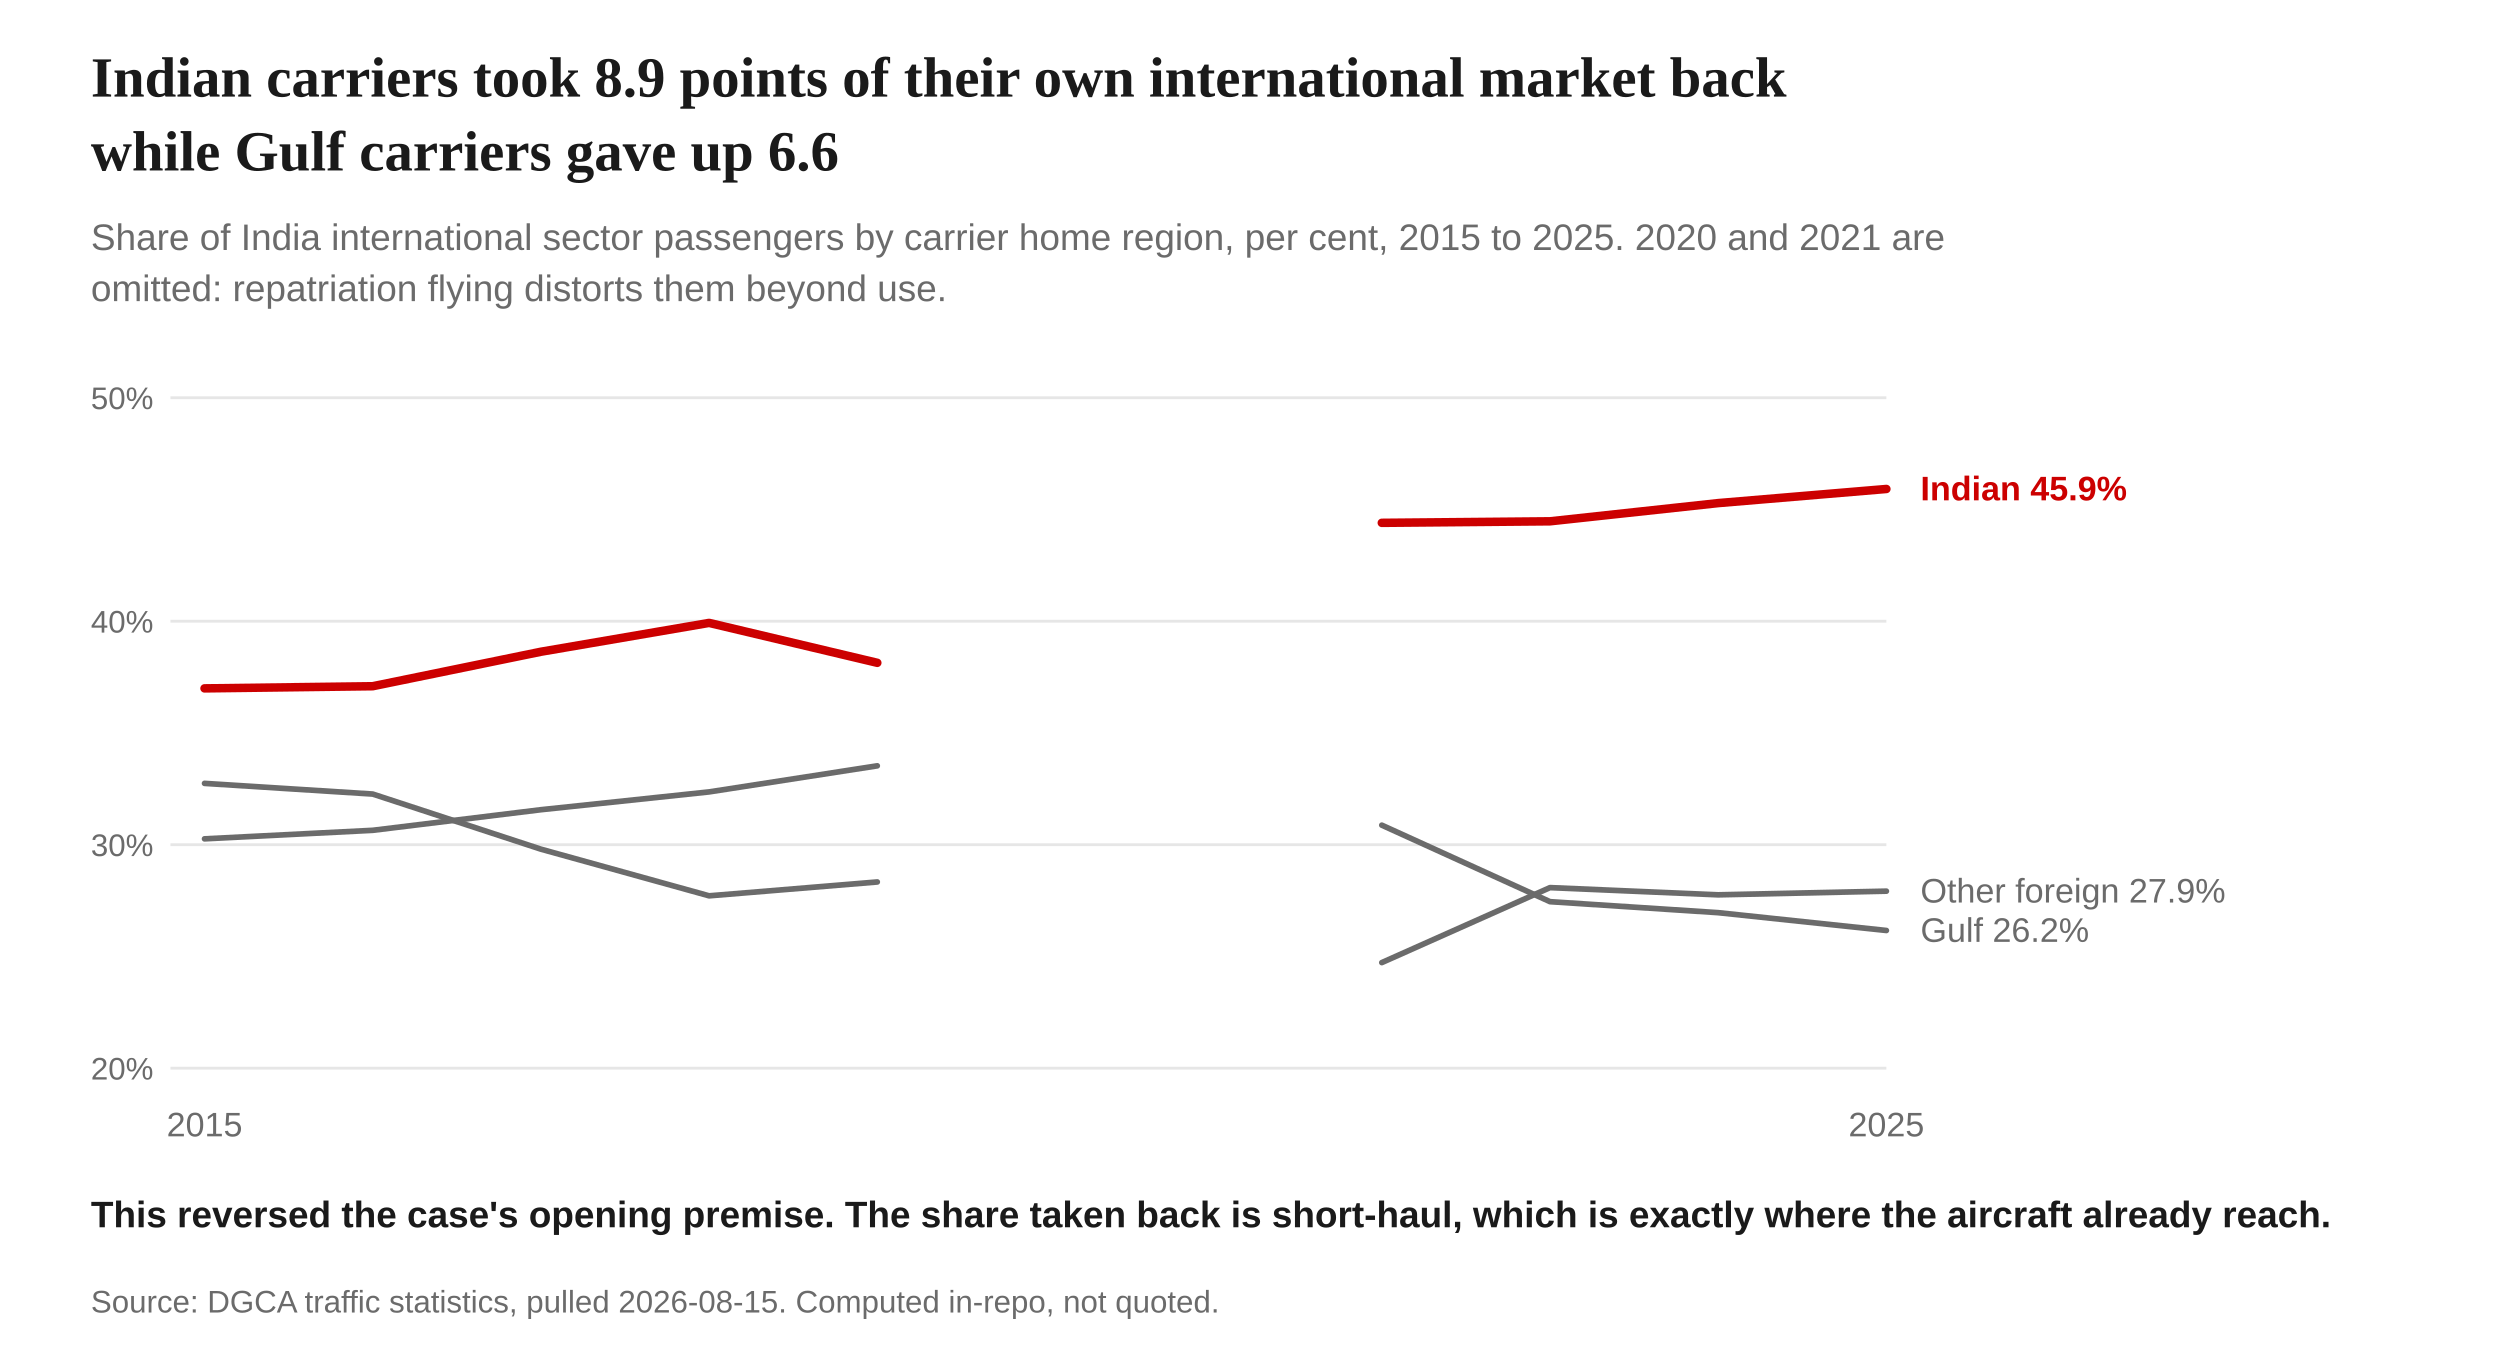
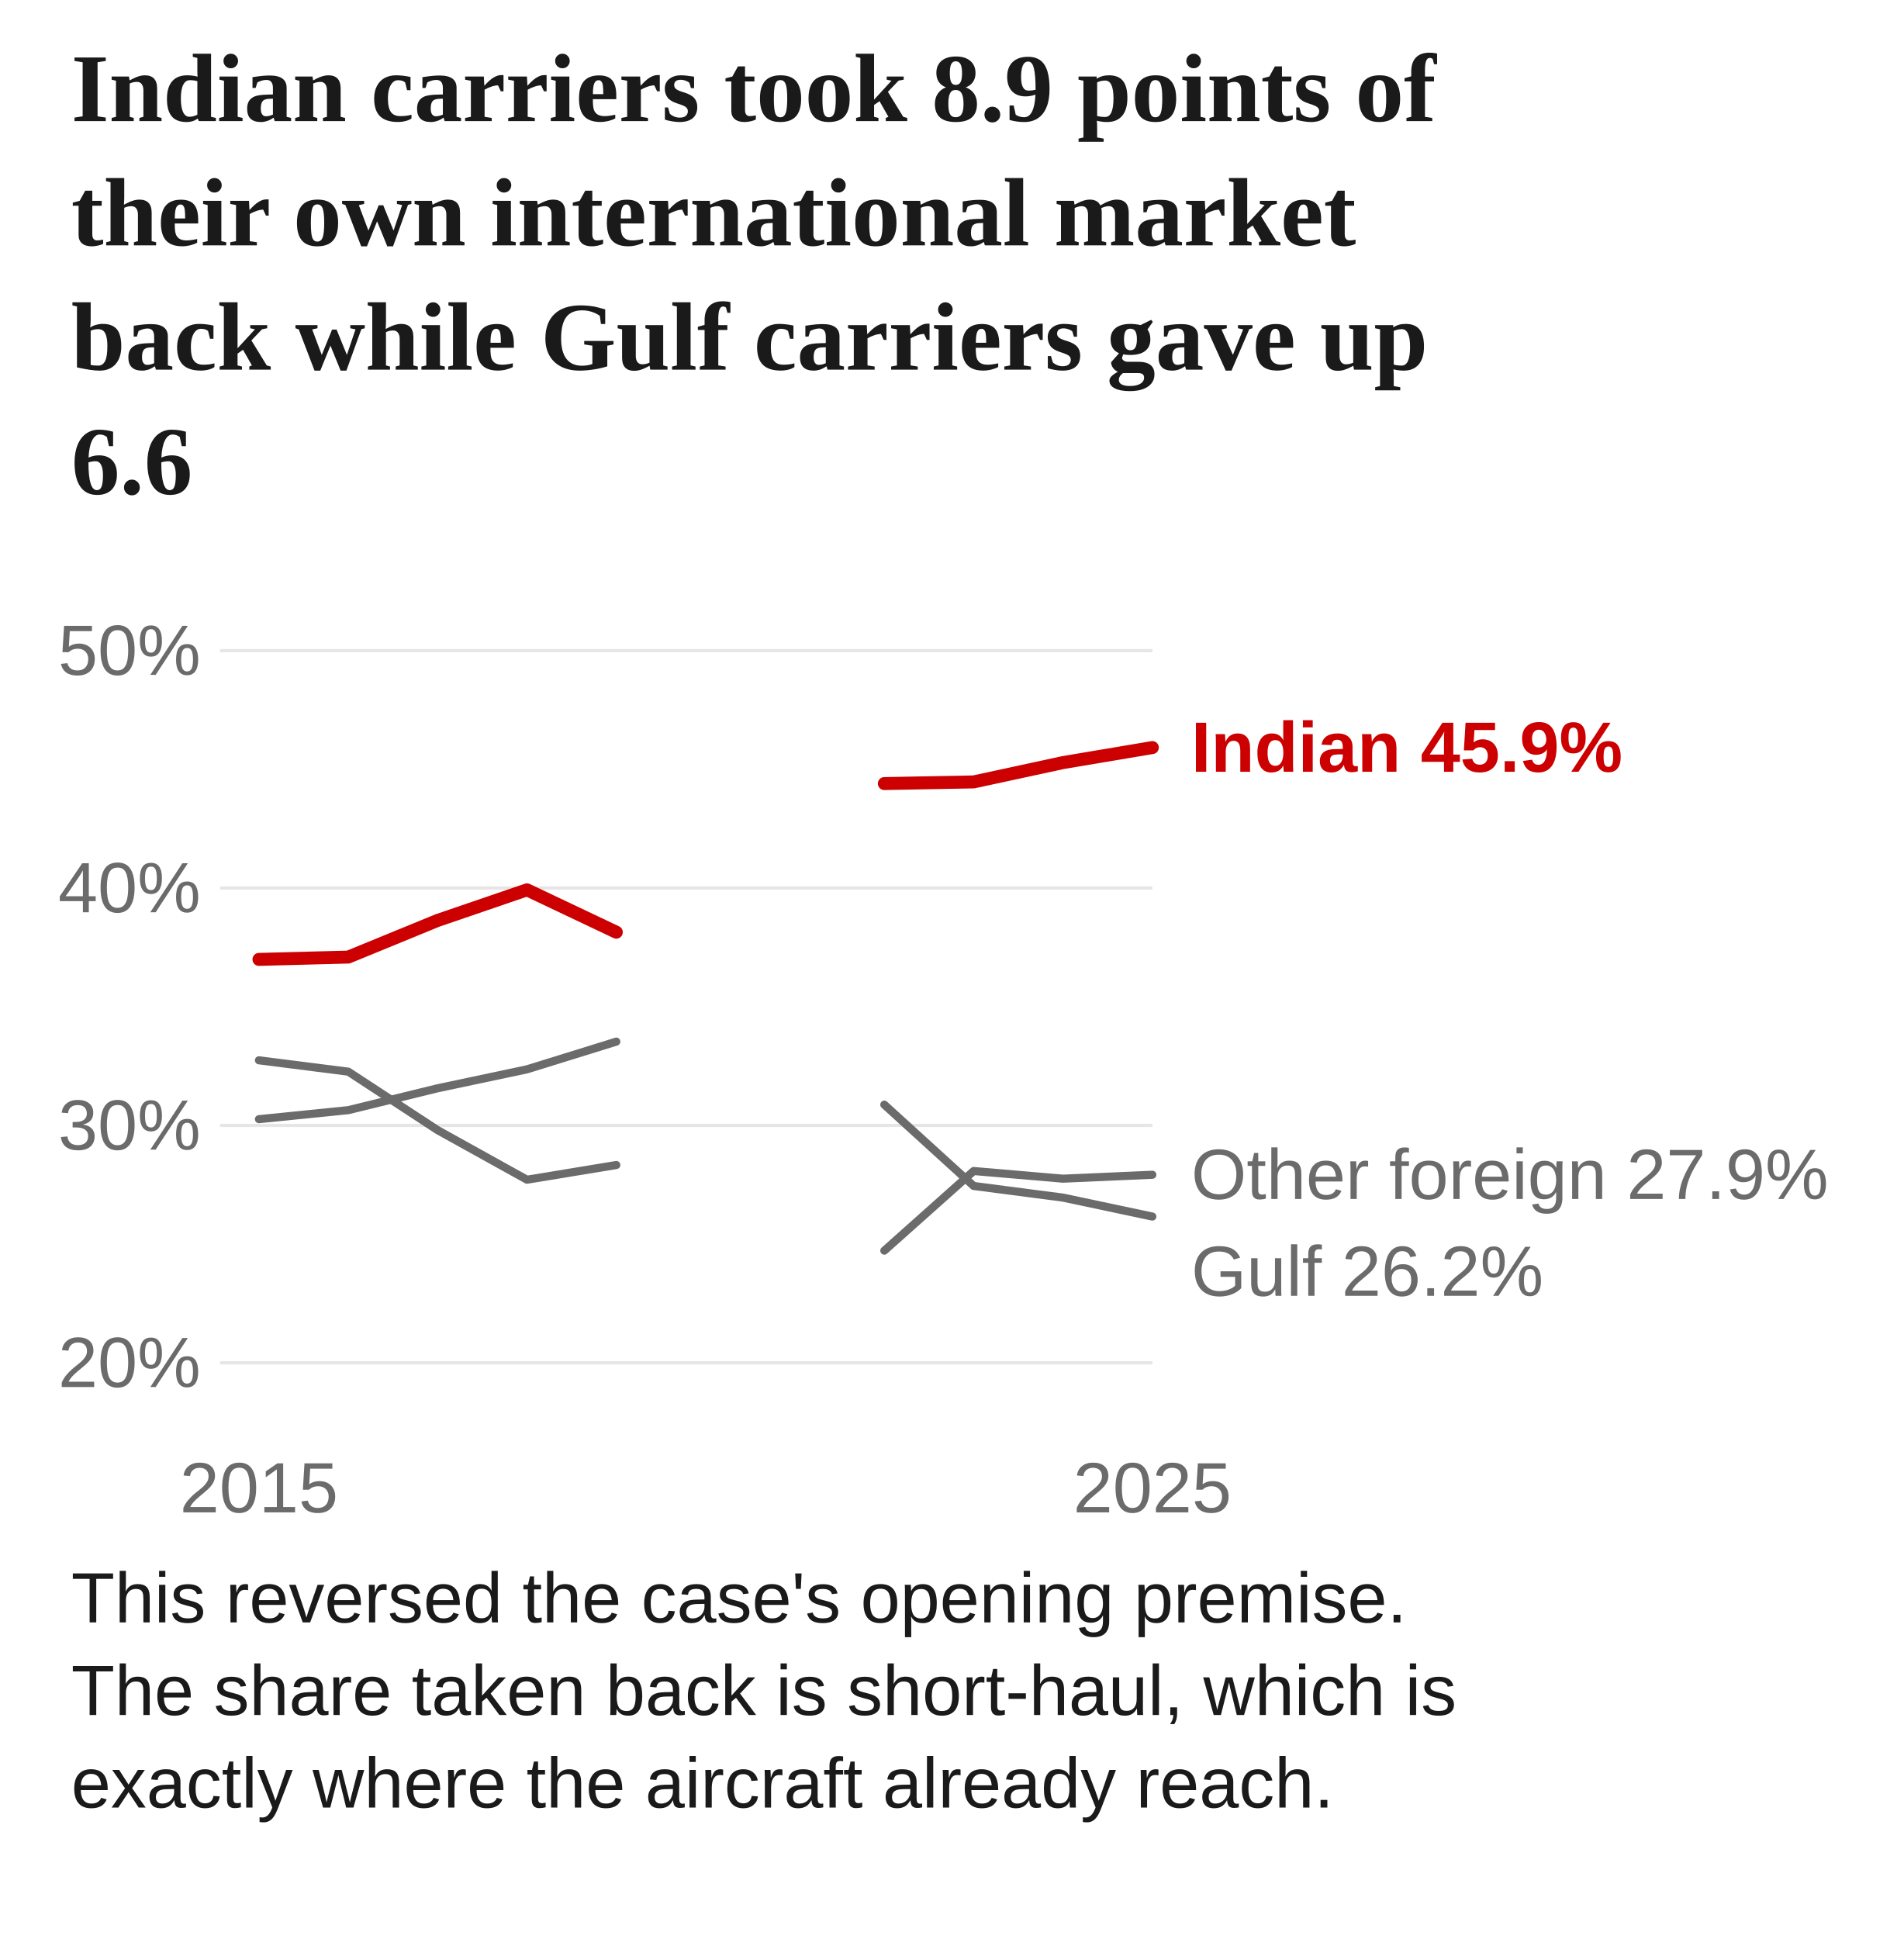
- <svg xmlns="http://www.w3.org/2000/svg" width="880" height="480" viewBox="0 0 880 480" role="img" aria-label="Indian carriers took 8.9 points of their own international market back while Gulf carriers gave up 6.6">
-   <text x="32" y="34" font-family="'IBM Plex Serif', Georgia, 'Times New Roman', serif" font-size="20" font-weight="600" fill="#1A1A1A" text-anchor="start">Indian carriers took 8.9 points of their own international market back</text>
-   <text x="32" y="60" font-family="'IBM Plex Serif', Georgia, 'Times New Roman', serif" font-size="20" font-weight="600" fill="#1A1A1A" text-anchor="start">while Gulf carriers gave up 6.6</text>
-   <text x="32" y="88" font-family="'IBM Plex Sans', 'Segoe UI', 'Helvetica Neue', Arial, sans-serif" font-size="13" font-weight="400" fill="#6B6B6B" text-anchor="start">Share of India international sector passengers by carrier home region, per cent, 2015 to 2025. 2020 and 2021 are</text>
-   <text x="32" y="106" font-family="'IBM Plex Sans', 'Segoe UI', 'Helvetica Neue', Arial, sans-serif" font-size="13" font-weight="400" fill="#6B6B6B" text-anchor="start">omitted: repatriation flying distorts them beyond use.</text>
-   <line x1="60" y1="376" x2="664" y2="376" stroke="#E6E6E6" stroke-width="1" />
-   <text x="54" y="380" font-family="'IBM Plex Sans', 'Segoe UI', 'Helvetica Neue', Arial, sans-serif" font-size="11" font-weight="400" fill="#6B6B6B" text-anchor="end">20%</text>
-   <line x1="60" y1="297.333" x2="664" y2="297.333" stroke="#E6E6E6" stroke-width="1" />
-   <text x="54" y="301.333" font-family="'IBM Plex Sans', 'Segoe UI', 'Helvetica Neue', Arial, sans-serif" font-size="11" font-weight="400" fill="#6B6B6B" text-anchor="end">30%</text>
-   <line x1="60" y1="218.667" x2="664" y2="218.667" stroke="#E6E6E6" stroke-width="1" />
-   <text x="54" y="222.667" font-family="'IBM Plex Sans', 'Segoe UI', 'Helvetica Neue', Arial, sans-serif" font-size="11" font-weight="400" fill="#6B6B6B" text-anchor="end">40%</text>
-   <line x1="60" y1="140" x2="664" y2="140" stroke="#E6E6E6" stroke-width="1" />
-   <text x="54" y="144" font-family="'IBM Plex Sans', 'Segoe UI', 'Helvetica Neue', Arial, sans-serif" font-size="11" font-weight="400" fill="#6B6B6B" text-anchor="end">50%</text>
-   <polyline points="72.00,295.27 131.20,292.27 190.40,285.02 249.60,278.75 308.80,269.57" fill="none" stroke="#6B6B6B" stroke-width="2" stroke-linecap="round" stroke-linejoin="round" />
-   <polyline points="486.40,338.83 545.60,312.44 604.80,314.98 664.00,313.69" fill="none" stroke="#6B6B6B" stroke-width="2" stroke-linecap="round" stroke-linejoin="round" />
-   <text x="676" y="317.686" font-family="'IBM Plex Sans', 'Segoe UI', 'Helvetica Neue', Arial, sans-serif" font-size="12" font-weight="400" fill="#6B6B6B" text-anchor="start">Other foreign 27.9%</text>
-   <polyline points="72.00,275.75 131.20,279.51 190.40,298.91 249.60,315.33 308.80,310.45" fill="none" stroke="#6B6B6B" stroke-width="2" stroke-linecap="round" stroke-linejoin="round" />
-   <polyline points="486.40,290.46 545.60,317.39 604.80,321.26 664.00,327.53" fill="none" stroke="#6B6B6B" stroke-width="2" stroke-linecap="round" stroke-linejoin="round" />
-   <text x="676" y="331.531" font-family="'IBM Plex Sans', 'Segoe UI', 'Helvetica Neue', Arial, sans-serif" font-size="12" font-weight="400" fill="#6B6B6B" text-anchor="start">Gulf 26.2%</text>
-   <polyline points="72.00,242.31 131.20,241.55 190.40,229.41 249.60,219.26 308.80,233.31" fill="none" stroke="#CC0000" stroke-width="3" stroke-linecap="round" stroke-linejoin="round" />
-   <polyline points="486.40,184.04 545.60,183.50 604.80,177.09 664.00,172.12" fill="none" stroke="#CC0000" stroke-width="3" stroke-linecap="round" stroke-linejoin="round" />
-   <text x="676" y="176.116" font-family="'IBM Plex Sans', 'Segoe UI', 'Helvetica Neue', Arial, sans-serif" font-size="12" font-weight="600" fill="#CC0000" text-anchor="start">Indian 45.9%</text>
-   <text x="72" y="400" font-family="'IBM Plex Sans', 'Segoe UI', 'Helvetica Neue', Arial, sans-serif" font-size="12" font-weight="400" fill="#6B6B6B" text-anchor="middle">2015</text>
-   <text x="664" y="400" font-family="'IBM Plex Sans', 'Segoe UI', 'Helvetica Neue', Arial, sans-serif" font-size="12" font-weight="400" fill="#6B6B6B" text-anchor="middle">2025</text>
-   <text x="32" y="432" font-family="'IBM Plex Sans', 'Segoe UI', 'Helvetica Neue', Arial, sans-serif" font-size="13" font-weight="600" fill="#1A1A1A" text-anchor="start">This reversed the case's opening premise. The share taken back is short-haul, which is exactly where the aircraft already reach.</text>
-   <text x="32" y="462" font-family="'IBM Plex Sans', 'Segoe UI', 'Helvetica Neue', Arial, sans-serif" font-size="11" font-weight="400" fill="#6B6B6B" text-anchor="start">Source: DGCA traffic statistics, pulled 2026-08-15. Computed in-repo, not quoted.</text>
+ <svg xmlns="http://www.w3.org/2000/svg" width="588" height="599" viewBox="0 0 588 599" role="img" aria-label="Share of India's international sector passengers by carrier home region, 2015 to 2025, with 2020 and 2021 omitted because repatriation flying distorts them. Indian carriers rose from 37.0% to 45.9%, a gain of 8.9 points, while Gulf carriers fell from 32.7% to 26.2%, giving up 6.6 points.">
+   <text x="22" y="37.4" font-family="'IBM Plex Serif', Georgia, 'Times New Roman', serif" font-size="30" font-weight="600" fill="#1A1A1A" text-anchor="start">Indian carriers took 8.9 points of</text>
+   <text x="22" y="75.8" font-family="'IBM Plex Serif', Georgia, 'Times New Roman', serif" font-size="30" font-weight="600" fill="#1A1A1A" text-anchor="start">their own international market</text>
+   <text x="22" y="114.2" font-family="'IBM Plex Serif', Georgia, 'Times New Roman', serif" font-size="30" font-weight="600" fill="#1A1A1A" text-anchor="start">back while Gulf carriers gave up</text>
+   <text x="22" y="152.6" font-family="'IBM Plex Serif', Georgia, 'Times New Roman', serif" font-size="30" font-weight="600" fill="#1A1A1A" text-anchor="start">6.6</text>
+   <line x1="68" y1="421" x2="356" y2="421" stroke="#E6E6E6" stroke-width="1" />
+   <text x="62" y="428.48" font-family="'IBM Plex Sans', 'Segoe UI', 'Helvetica Neue', Arial, sans-serif" font-size="22" font-weight="400" fill="#6B6B6B" text-anchor="end">20%</text>
+   <line x1="68" y1="347.667" x2="356" y2="347.667" stroke="#E6E6E6" stroke-width="1" />
+   <text x="62" y="355.147" font-family="'IBM Plex Sans', 'Segoe UI', 'Helvetica Neue', Arial, sans-serif" font-size="22" font-weight="400" fill="#6B6B6B" text-anchor="end">30%</text>
+   <line x1="68" y1="274.333" x2="356" y2="274.333" stroke="#E6E6E6" stroke-width="1" />
+   <text x="62" y="281.813" font-family="'IBM Plex Sans', 'Segoe UI', 'Helvetica Neue', Arial, sans-serif" font-size="22" font-weight="400" fill="#6B6B6B" text-anchor="end">40%</text>
+   <line x1="68" y1="201" x2="356" y2="201" stroke="#E6E6E6" stroke-width="1" />
+   <text x="62" y="208.48" font-family="'IBM Plex Sans', 'Segoe UI', 'Helvetica Neue', Arial, sans-serif" font-size="22" font-weight="400" fill="#6B6B6B" text-anchor="end">50%</text>
+   <polyline points="80.00,345.74 107.60,342.95 135.20,336.19 162.80,330.34 190.40,321.78" fill="none" stroke="#6B6B6B" stroke-width="2.5" stroke-linecap="round" stroke-linejoin="round" />
+   <polyline points="273.20,386.35 300.80,361.75 328.40,364.12 356.00,362.91" fill="none" stroke="#6B6B6B" stroke-width="2.5" stroke-linecap="round" stroke-linejoin="round" />
+   <text x="368" y="370.391" font-family="'IBM Plex Sans', 'Segoe UI', 'Helvetica Neue', Arial, sans-serif" font-size="22" font-weight="400" fill="#6B6B6B" text-anchor="start">Other foreign 27.9%</text>
+   <polyline points="80.00,327.55 107.60,331.06 135.20,349.13 162.80,364.44 190.40,359.90" fill="none" stroke="#6B6B6B" stroke-width="2.5" stroke-linecap="round" stroke-linejoin="round" />
+   <polyline points="273.20,341.26 300.80,366.37 328.40,369.97 356.00,375.82" fill="none" stroke="#6B6B6B" stroke-width="2.5" stroke-linecap="round" stroke-linejoin="round" />
+   <text x="368" y="400.311" font-family="'IBM Plex Sans', 'Segoe UI', 'Helvetica Neue', Arial, sans-serif" font-size="22" font-weight="400" fill="#6B6B6B" text-anchor="start">Gulf 26.2%</text>
+   <polyline points="80.00,296.38 107.60,295.66 135.20,284.34 162.80,274.89 190.40,287.98" fill="none" stroke="#CC0000" stroke-width="4" stroke-linecap="round" stroke-linejoin="round" />
+   <polyline points="273.20,242.06 300.80,241.55 328.40,235.58 356.00,230.94" fill="none" stroke="#CC0000" stroke-width="4" stroke-linecap="round" stroke-linejoin="round" />
+   <text x="368" y="238.419" font-family="'IBM Plex Sans', 'Segoe UI', 'Helvetica Neue', Arial, sans-serif" font-size="22" font-weight="600" fill="#CC0000" text-anchor="start">Indian 45.9%</text>
+   <text x="80" y="467.2" font-family="'IBM Plex Sans', 'Segoe UI', 'Helvetica Neue', Arial, sans-serif" font-size="22" font-weight="400" fill="#6B6B6B" text-anchor="middle">2015</text>
+   <text x="356" y="467.2" font-family="'IBM Plex Sans', 'Segoe UI', 'Helvetica Neue', Arial, sans-serif" font-size="22" font-weight="400" fill="#6B6B6B" text-anchor="middle">2025</text>
+   <text x="22" y="501.2" font-family="'IBM Plex Sans', 'Segoe UI', 'Helvetica Neue', Arial, sans-serif" font-size="22" font-weight="400" fill="#1A1A1A" text-anchor="start">This reversed the case's opening premise.</text>
+   <text x="22" y="529.8" font-family="'IBM Plex Sans', 'Segoe UI', 'Helvetica Neue', Arial, sans-serif" font-size="22" font-weight="400" fill="#1A1A1A" text-anchor="start">The share taken back is short-haul, which is</text>
+   <text x="22" y="558.4" font-family="'IBM Plex Sans', 'Segoe UI', 'Helvetica Neue', Arial, sans-serif" font-size="22" font-weight="400" fill="#1A1A1A" text-anchor="start">exactly where the aircraft already reach.</text>
</svg>
